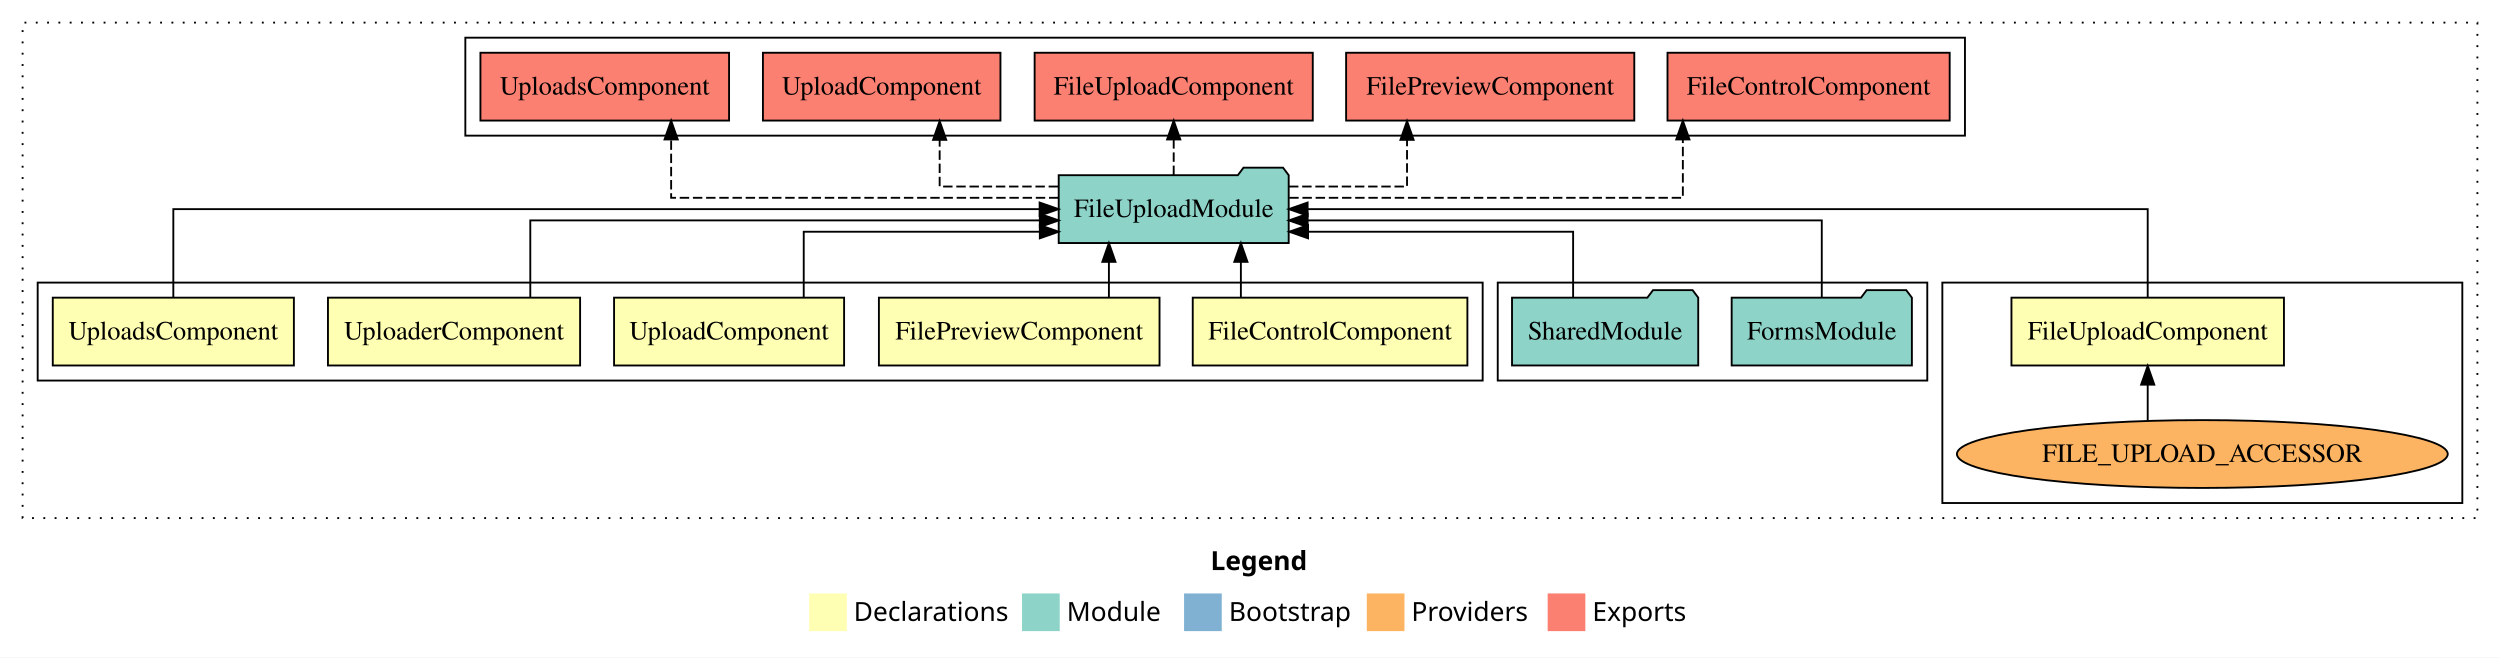
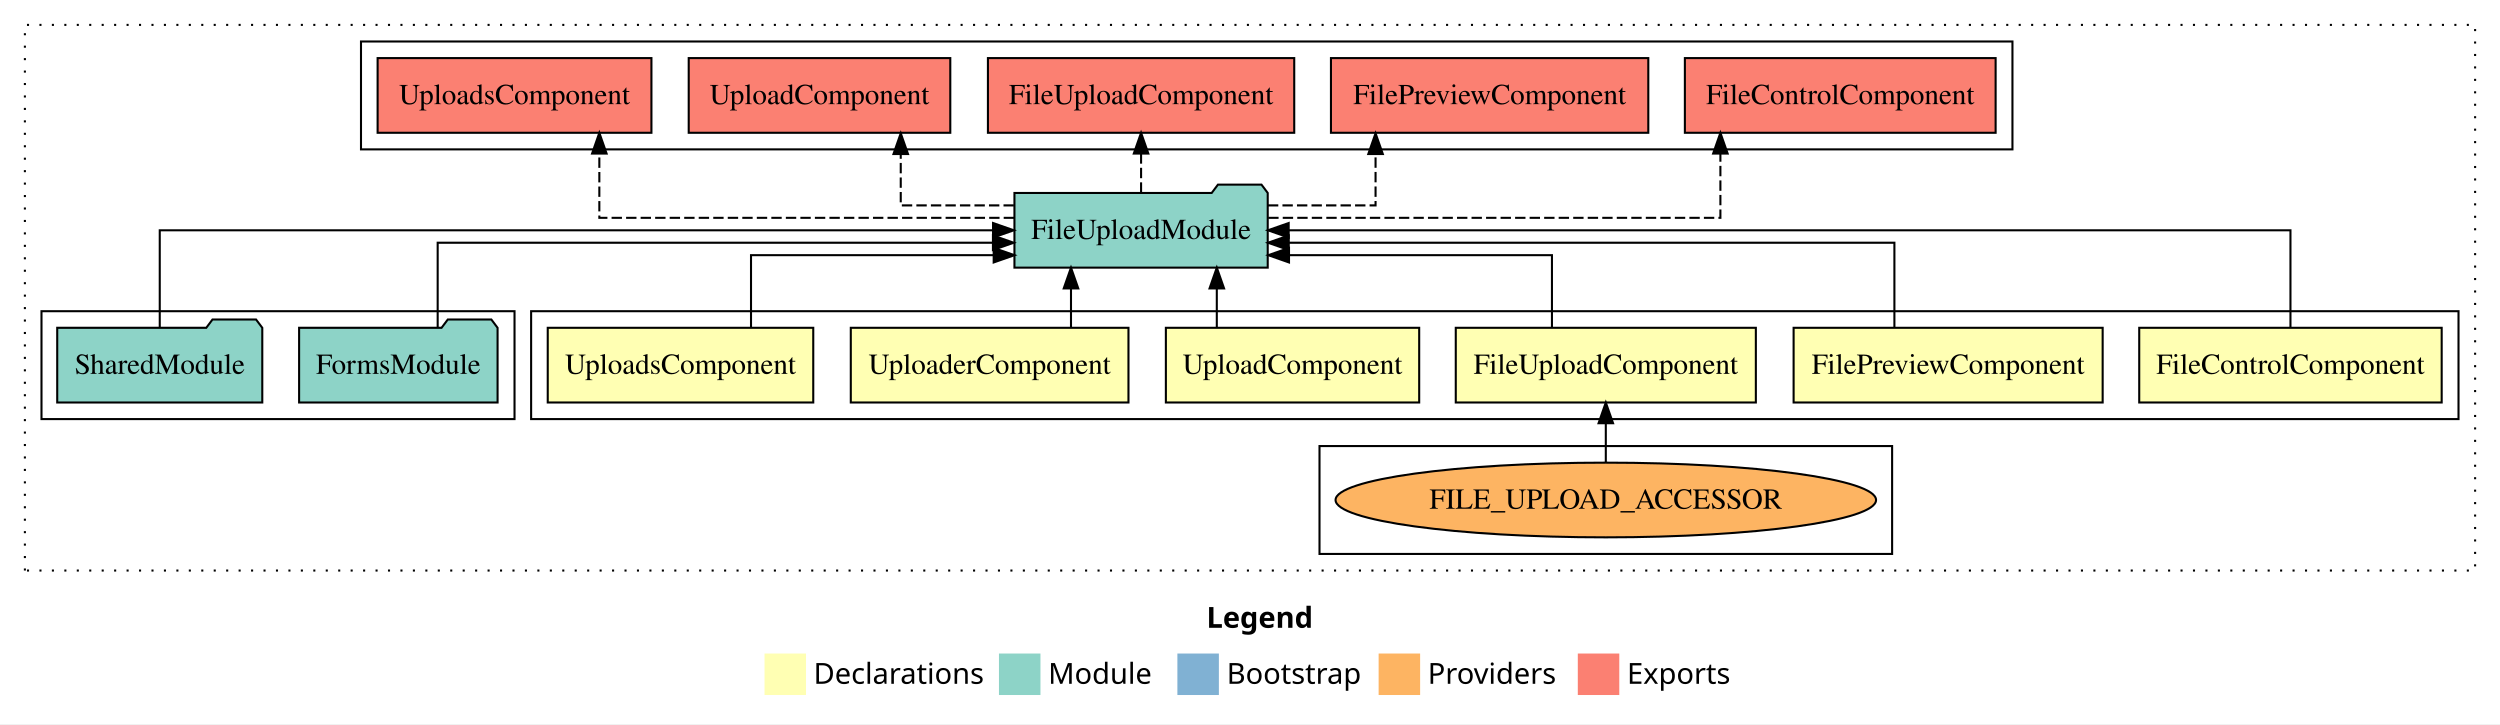
- <svg xmlns="http://www.w3.org/2000/svg" width="1327pt" height="349pt" viewBox="0.00 0.00 1327.00 349.00">
+ <svg xmlns="http://www.w3.org/2000/svg" width="1205pt" height="349pt" viewBox="0.00 0.00 1205.00 349.00">
  <g id="graph0" class="graph" transform="scale(1 1) rotate(0) translate(4 345)">
-     <polygon fill="white" stroke="transparent" points="-4,4 -4,-345 1323,-345 1323,4 -4,4" />
-     <text text-anchor="start" x="638.51" y="-42.4" font-family="sans-serif" font-weight="bold" font-size="14.00">Legend</text>
-     <polygon fill="#ffffb3" stroke="transparent" points="425.5,-10 425.5,-30 445.5,-30 445.5,-10 425.5,-10" />
-     <text text-anchor="start" x="449.13" y="-15.4" font-family="sans-serif" font-size="14.00">  Declarations</text>
-     <polygon fill="#8dd3c7" stroke="transparent" points="538.5,-10 538.5,-30 558.5,-30 558.5,-10 538.5,-10" />
-     <text text-anchor="start" x="562.23" y="-15.4" font-family="sans-serif" font-size="14.00">  Module</text>
-     <polygon fill="#80b1d3" stroke="transparent" points="624.5,-10 624.5,-30 644.5,-30 644.5,-10 624.5,-10" />
-     <text text-anchor="start" x="648.28" y="-15.4" font-family="sans-serif" font-size="14.00">  Bootstrap</text>
-     <polygon fill="#fdb462" stroke="transparent" points="721.5,-10 721.5,-30 741.5,-30 741.5,-10 721.5,-10" />
-     <text text-anchor="start" x="745.17" y="-15.4" font-family="sans-serif" font-size="14.00">  Providers</text>
-     <polygon fill="#fb8072" stroke="transparent" points="817.5,-10 817.5,-30 837.5,-30 837.5,-10 817.5,-10" />
-     <text text-anchor="start" x="841.23" y="-15.4" font-family="sans-serif" font-size="14.00">  Exports</text>
+     <polygon fill="white" stroke="transparent" points="-4,4 -4,-345 1201,-345 1201,4 -4,4" />
+     <text text-anchor="start" x="577.51" y="-42.4" font-family="sans-serif" font-weight="bold" font-size="14.00">Legend</text>
+     <polygon fill="#ffffb3" stroke="transparent" points="364.5,-10 364.5,-30 384.5,-30 384.5,-10 364.5,-10" />
+     <text text-anchor="start" x="388.13" y="-15.4" font-family="sans-serif" font-size="14.00">  Declarations</text>
+     <polygon fill="#8dd3c7" stroke="transparent" points="477.5,-10 477.5,-30 497.5,-30 497.5,-10 477.5,-10" />
+     <text text-anchor="start" x="501.23" y="-15.4" font-family="sans-serif" font-size="14.00">  Module</text>
+     <polygon fill="#80b1d3" stroke="transparent" points="563.5,-10 563.5,-30 583.5,-30 583.5,-10 563.5,-10" />
+     <text text-anchor="start" x="587.28" y="-15.4" font-family="sans-serif" font-size="14.00">  Bootstrap</text>
+     <polygon fill="#fdb462" stroke="transparent" points="660.5,-10 660.5,-30 680.5,-30 680.5,-10 660.5,-10" />
+     <text text-anchor="start" x="684.17" y="-15.4" font-family="sans-serif" font-size="14.00">  Providers</text>
+     <polygon fill="#fb8072" stroke="transparent" points="756.5,-10 756.5,-30 776.5,-30 776.5,-10 756.5,-10" />
+     <text text-anchor="start" x="780.23" y="-15.4" font-family="sans-serif" font-size="14.00">  Exports</text>
    <g id="clust1" class="cluster">
-       <polygon fill="none" stroke="black" stroke-dasharray="1,5" points="8,-70 8,-333 1311,-333 1311,-70 8,-70" />
+       <polygon fill="none" stroke="black" stroke-dasharray="1,5" points="8,-70 8,-333 1189,-333 1189,-70 8,-70" />
+     </g>
+     <g id="clust2" class="cluster">
+       <polygon fill="none" stroke="black" points="252,-143 252,-195 1181,-195 1181,-143 252,-143" />
    </g>
    <g id="clust10" class="cluster">
-       <polygon fill="none" stroke="black" points="243,-273 243,-325 1039,-325 1039,-273 243,-273" />
+       <polygon fill="none" stroke="black" points="170,-273 170,-325 966,-325 966,-273 170,-273" />
    </g>
    <g id="clust5" class="cluster">
-       <polygon fill="none" stroke="black" points="1027,-78 1027,-195 1303,-195 1303,-78 1027,-78" />
+       <polygon fill="none" stroke="black" points="632,-78 632,-130 908,-130 908,-78 632,-78" />
    </g>
    <g id="clust9" class="cluster">
-       <polygon fill="none" stroke="black" points="791,-143 791,-195 1019,-195 1019,-143 791,-143" />
-     </g>
-     <g id="clust2" class="cluster">
-       <polygon fill="none" stroke="black" points="16,-143 16,-195 783,-195 783,-143 16,-143" />
+       <polygon fill="none" stroke="black" points="16,-143 16,-195 244,-195 244,-143 16,-143" />
    </g>
    <g id="node1" class="node">
-       <polygon fill="#ffffb3" stroke="black" points="774.89,-187 629.11,-187 629.11,-151 774.89,-151 774.89,-187" />
-       <text text-anchor="middle" x="702" y="-164.8" font-family="Times,serif" font-size="14.00">FileControlComponent</text>
+       <polygon fill="#ffffb3" stroke="black" points="1172.89,-187 1027.11,-187 1027.11,-151 1172.89,-151 1172.89,-187" />
+       <text text-anchor="middle" x="1100" y="-164.8" font-family="Times,serif" font-size="14.00">FileControlComponent</text>
    </g>
    <g id="node7" class="node">
-       <polygon fill="#8dd3c7" stroke="black" points="680.04,-252 677.04,-256 656.04,-256 653.04,-252 557.96,-252 557.96,-216 680.04,-216 680.04,-252" />
-       <text text-anchor="middle" x="619" y="-229.8" font-family="Times,serif" font-size="14.00">FileUploadModule</text>
+       <polygon fill="#8dd3c7" stroke="black" points="607.04,-252 604.04,-256 583.04,-256 580.04,-252 484.96,-252 484.96,-216 607.04,-216 607.04,-252" />
+       <text text-anchor="middle" x="546" y="-229.8" font-family="Times,serif" font-size="14.00">FileUploadModule</text>
    </g>
    <g id="edge1" class="edge">
-       <path fill="none" stroke="black" d="M654.66,-187.11C654.66,-187.11 654.66,-205.99 654.66,-205.99" />
-       <polygon fill="black" stroke="black" points="651.16,-205.99 654.66,-215.99 658.16,-205.99 651.16,-205.99" />
+       <path fill="none" stroke="black" d="M1100,-187.11C1100,-206.34 1100,-234 1100,-234 1100,-234 617.14,-234 617.14,-234" />
+       <polygon fill="black" stroke="black" points="617.14,-230.5 607.14,-234 617.14,-237.5 617.14,-230.5" />
    </g>
    <g id="node2" class="node">
-       <polygon fill="#ffffb3" stroke="black" points="611.48,-187 462.52,-187 462.52,-151 611.48,-151 611.48,-187" />
-       <text text-anchor="middle" x="537" y="-164.8" font-family="Times,serif" font-size="14.00">FilePreviewComponent</text>
+       <polygon fill="#ffffb3" stroke="black" points="1009.48,-187 860.52,-187 860.52,-151 1009.48,-151 1009.48,-187" />
+       <text text-anchor="middle" x="935" y="-164.8" font-family="Times,serif" font-size="14.00">FilePreviewComponent</text>
    </g>
    <g id="edge2" class="edge">
-       <path fill="none" stroke="black" d="M584.61,-187.11C584.61,-187.11 584.61,-205.99 584.61,-205.99" />
-       <polygon fill="black" stroke="black" points="581.11,-205.99 584.61,-215.99 588.11,-205.99 581.11,-205.99" />
+       <path fill="none" stroke="black" d="M909.1,-187.02C909.1,-204.37 909.1,-228 909.1,-228 909.1,-228 617.18,-228 617.18,-228" />
+       <polygon fill="black" stroke="black" points="617.18,-224.5 607.18,-228 617.18,-231.5 617.18,-224.5" />
    </g>
    <g id="node3" class="node">
-       <polygon fill="#ffffb3" stroke="black" points="1208.32,-187 1063.68,-187 1063.68,-151 1208.32,-151 1208.32,-187" />
-       <text text-anchor="middle" x="1136" y="-164.8" font-family="Times,serif" font-size="14.00">FileUploadComponent</text>
+       <polygon fill="#ffffb3" stroke="black" points="842.32,-187 697.68,-187 697.68,-151 842.32,-151 842.32,-187" />
+       <text text-anchor="middle" x="770" y="-164.8" font-family="Times,serif" font-size="14.00">FileUploadComponent</text>
    </g>
    <g id="edge3" class="edge">
-       <path fill="none" stroke="black" d="M1136,-187.11C1136,-206.34 1136,-234 1136,-234 1136,-234 690.08,-234 690.08,-234" />
-       <polygon fill="black" stroke="black" points="690.08,-230.5 680.08,-234 690.08,-237.5 690.08,-230.5" />
+       <path fill="none" stroke="black" d="M744.04,-187.24C744.04,-202.57 744.04,-222 744.04,-222 744.04,-222 617.3,-222 617.3,-222" />
+       <polygon fill="black" stroke="black" points="617.3,-218.5 607.3,-222 617.3,-225.5 617.3,-218.5" />
    </g>
    <g id="node4" class="node">
-       <polygon fill="#ffffb3" stroke="black" points="444.05,-187 321.95,-187 321.95,-151 444.05,-151 444.05,-187" />
-       <text text-anchor="middle" x="383" y="-164.8" font-family="Times,serif" font-size="14.00">UploadComponent</text>
+       <polygon fill="#ffffb3" stroke="black" points="680.05,-187 557.95,-187 557.95,-151 680.05,-151 680.05,-187" />
+       <text text-anchor="middle" x="619" y="-164.8" font-family="Times,serif" font-size="14.00">UploadComponent</text>
    </g>
    <g id="edge5" class="edge">
-       <path fill="none" stroke="black" d="M422.62,-187.24C422.62,-202.57 422.62,-222 422.62,-222 422.62,-222 547.94,-222 547.94,-222" />
-       <polygon fill="black" stroke="black" points="547.94,-225.5 557.94,-222 547.94,-218.5 547.94,-225.5" />
+       <path fill="none" stroke="black" d="M582.5,-187.11C582.5,-187.11 582.5,-205.99 582.5,-205.99" />
+       <polygon fill="black" stroke="black" points="579,-205.99 582.5,-215.99 586,-205.99 579,-205.99" />
    </g>
    <g id="node5" class="node">
-       <polygon fill="#ffffb3" stroke="black" points="303.92,-187 170.08,-187 170.08,-151 303.92,-151 303.92,-187" />
-       <text text-anchor="middle" x="237" y="-164.8" font-family="Times,serif" font-size="14.00">UploaderComponent</text>
+       <polygon fill="#ffffb3" stroke="black" points="539.92,-187 406.08,-187 406.08,-151 539.92,-151 539.92,-187" />
+       <text text-anchor="middle" x="473" y="-164.8" font-family="Times,serif" font-size="14.00">UploaderComponent</text>
    </g>
    <g id="edge6" class="edge">
-       <path fill="none" stroke="black" d="M277.48,-187.02C277.48,-204.37 277.48,-228 277.48,-228 277.48,-228 547.94,-228 547.94,-228" />
-       <polygon fill="black" stroke="black" points="547.94,-231.5 557.94,-228 547.94,-224.5 547.94,-231.5" />
+       <path fill="none" stroke="black" d="M512.22,-187.11C512.22,-187.11 512.22,-205.99 512.22,-205.99" />
+       <polygon fill="black" stroke="black" points="508.72,-205.99 512.22,-215.99 515.72,-205.99 508.72,-205.99" />
    </g>
    <g id="node6" class="node">
-       <polygon fill="#ffffb3" stroke="black" points="151.99,-187 24.01,-187 24.01,-151 151.99,-151 151.99,-187" />
-       <text text-anchor="middle" x="88" y="-164.8" font-family="Times,serif" font-size="14.00">UploadsComponent</text>
+       <polygon fill="#ffffb3" stroke="black" points="387.99,-187 260.01,-187 260.01,-151 387.99,-151 387.99,-187" />
+       <text text-anchor="middle" x="324" y="-164.8" font-family="Times,serif" font-size="14.00">UploadsComponent</text>
    </g>
    <g id="edge7" class="edge">
-       <path fill="none" stroke="black" d="M88,-187.11C88,-206.34 88,-234 88,-234 88,-234 547.83,-234 547.83,-234" />
-       <polygon fill="black" stroke="black" points="547.83,-237.5 557.83,-234 547.83,-230.5 547.83,-237.5" />
+       <path fill="none" stroke="black" d="M357.99,-187.24C357.99,-202.57 357.99,-222 357.99,-222 357.99,-222 474.96,-222 474.96,-222" />
+       <polygon fill="black" stroke="black" points="474.96,-225.5 484.96,-222 474.96,-218.5 474.96,-225.5" />
    </g>
    <g id="node11" class="node">
-       <polygon fill="#fb8072" stroke="black" points="1030.89,-317 881.11,-317 881.11,-281 1030.89,-281 1030.89,-317" />
-       <text text-anchor="middle" x="956" y="-294.8" font-family="Times,serif" font-size="14.00">FileControlComponent </text>
+       <polygon fill="#fb8072" stroke="black" points="957.89,-317 808.11,-317 808.11,-281 957.89,-281 957.89,-317" />
+       <text text-anchor="middle" x="883" y="-294.8" font-family="Times,serif" font-size="14.00">FileControlComponent </text>
    </g>
    <g id="edge10" class="edge">
-       <path fill="none" stroke="black" stroke-dasharray="5,2" d="M680.33,-240C760.06,-240 889.26,-240 889.26,-240 889.26,-240 889.26,-270.98 889.26,-270.98" />
-       <polygon fill="black" stroke="black" points="885.76,-270.98 889.26,-280.98 892.76,-270.98 885.76,-270.98" />
+       <path fill="none" stroke="black" stroke-dasharray="5,2" d="M607.28,-240C689.48,-240 825.23,-240 825.23,-240 825.23,-240 825.23,-270.98 825.23,-270.98" />
+       <polygon fill="black" stroke="black" points="821.73,-270.98 825.23,-280.98 828.73,-270.98 821.73,-270.98" />
    </g>
    <g id="node12" class="node">
-       <polygon fill="#fb8072" stroke="black" points="863.48,-317 710.52,-317 710.52,-281 863.48,-281 863.48,-317" />
-       <text text-anchor="middle" x="787" y="-294.8" font-family="Times,serif" font-size="14.00">FilePreviewComponent </text>
+       <polygon fill="#fb8072" stroke="black" points="790.48,-317 637.52,-317 637.52,-281 790.48,-281 790.48,-317" />
+       <text text-anchor="middle" x="714" y="-294.8" font-family="Times,serif" font-size="14.00">FilePreviewComponent </text>
    </g>
    <g id="edge11" class="edge">
-       <path fill="none" stroke="black" stroke-dasharray="5,2" d="M680.2,-246C711.4,-246 742.85,-246 742.85,-246 742.85,-246 742.85,-270.76 742.85,-270.76" />
-       <polygon fill="black" stroke="black" points="739.35,-270.76 742.85,-280.76 746.35,-270.76 739.35,-270.76" />
+       <path fill="none" stroke="black" stroke-dasharray="5,2" d="M607.14,-246C633.77,-246 659.02,-246 659.02,-246 659.02,-246 659.02,-270.76 659.02,-270.76" />
+       <polygon fill="black" stroke="black" points="655.52,-270.76 659.02,-280.76 662.52,-270.76 655.52,-270.76" />
    </g>
    <g id="node13" class="node">
-       <polygon fill="#fb8072" stroke="black" points="692.82,-317 545.18,-317 545.18,-281 692.82,-281 692.82,-317" />
-       <text text-anchor="middle" x="619" y="-294.8" font-family="Times,serif" font-size="14.00">FileUploadComponent </text>
+       <polygon fill="#fb8072" stroke="black" points="619.82,-317 472.18,-317 472.18,-281 619.82,-281 619.82,-317" />
+       <text text-anchor="middle" x="546" y="-294.8" font-family="Times,serif" font-size="14.00">FileUploadComponent </text>
    </g>
    <g id="edge12" class="edge">
-       <path fill="none" stroke="black" stroke-dasharray="5,2" d="M619,-252.11C619,-252.11 619,-270.99 619,-270.99" />
-       <polygon fill="black" stroke="black" points="615.5,-270.99 619,-280.99 622.5,-270.99 615.5,-270.99" />
+       <path fill="none" stroke="black" stroke-dasharray="5,2" d="M546,-252.11C546,-252.11 546,-270.99 546,-270.99" />
+       <polygon fill="black" stroke="black" points="542.5,-270.99 546,-280.99 549.5,-270.99 542.5,-270.99" />
    </g>
    <g id="node14" class="node">
-       <polygon fill="#fb8072" stroke="black" points="527.04,-317 400.96,-317 400.96,-281 527.04,-281 527.04,-317" />
-       <text text-anchor="middle" x="464" y="-294.8" font-family="Times,serif" font-size="14.00">UploadComponent </text>
+       <polygon fill="#fb8072" stroke="black" points="454.04,-317 327.96,-317 327.96,-281 454.04,-281 454.04,-317" />
+       <text text-anchor="middle" x="391" y="-294.8" font-family="Times,serif" font-size="14.00">UploadComponent </text>
    </g>
    <g id="edge13" class="edge">
-       <path fill="none" stroke="black" stroke-dasharray="5,2" d="M557.61,-246C526.31,-246 494.77,-246 494.77,-246 494.77,-246 494.77,-270.76 494.77,-270.76" />
-       <polygon fill="black" stroke="black" points="491.27,-270.76 494.77,-280.76 498.27,-270.76 491.27,-270.76" />
+       <path fill="none" stroke="black" stroke-dasharray="5,2" d="M484.69,-246C456.9,-246 430.16,-246 430.16,-246 430.16,-246 430.16,-270.76 430.16,-270.76" />
+       <polygon fill="black" stroke="black" points="426.66,-270.76 430.16,-280.76 433.66,-270.76 426.66,-270.76" />
    </g>
    <g id="node15" class="node">
-       <polygon fill="#fb8072" stroke="black" points="382.99,-317 251.01,-317 251.01,-281 382.99,-281 382.99,-317" />
-       <text text-anchor="middle" x="317" y="-294.8" font-family="Times,serif" font-size="14.00">UploadsComponent </text>
+       <polygon fill="#fb8072" stroke="black" points="309.99,-317 178.01,-317 178.01,-281 309.99,-281 309.99,-317" />
+       <text text-anchor="middle" x="244" y="-294.8" font-family="Times,serif" font-size="14.00">UploadsComponent </text>
    </g>
    <g id="edge14" class="edge">
-       <path fill="none" stroke="black" stroke-dasharray="5,2" d="M557.8,-240C479.04,-240 352.24,-240 352.24,-240 352.24,-240 352.24,-270.98 352.24,-270.98" />
-       <polygon fill="black" stroke="black" points="348.74,-270.98 352.24,-280.98 355.74,-270.98 348.74,-270.98" />
+       <path fill="none" stroke="black" stroke-dasharray="5,2" d="M484.78,-240C407.6,-240 284.88,-240 284.88,-240 284.88,-240 284.88,-270.98 284.88,-270.98" />
+       <polygon fill="black" stroke="black" points="281.38,-270.98 284.88,-280.98 288.38,-270.98 281.38,-270.98" />
    </g>
    <g id="node8" class="node">
-       <ellipse fill="#fdb462" stroke="black" cx="1165" cy="-104" rx="130.26" ry="18" />
-       <text text-anchor="middle" x="1165" y="-99.8" font-family="Times,serif" font-size="14.00">FILE_UPLOAD_ACCESSOR</text>
+       <ellipse fill="#fdb462" stroke="black" cx="770" cy="-104" rx="130.26" ry="18" />
+       <text text-anchor="middle" x="770" y="-99.8" font-family="Times,serif" font-size="14.00">FILE_UPLOAD_ACCESSOR</text>
    </g>
    <g id="edge4" class="edge">
-       <path fill="none" stroke="black" d="M1136,-121.76C1136,-121.76 1136,-140.81 1136,-140.81" />
-       <polygon fill="black" stroke="black" points="1132.5,-140.81 1136,-150.81 1139.5,-140.81 1132.5,-140.81" />
+       <path fill="none" stroke="black" d="M770,-122.11C770,-122.11 770,-140.99 770,-140.99" />
+       <polygon fill="black" stroke="black" points="766.5,-140.99 770,-150.99 773.5,-140.99 766.5,-140.99" />
    </g>
    <g id="node9" class="node">
-       <polygon fill="#8dd3c7" stroke="black" points="1010.83,-187 1007.83,-191 986.83,-191 983.83,-187 915.17,-187 915.17,-151 1010.83,-151 1010.83,-187" />
-       <text text-anchor="middle" x="963" y="-164.8" font-family="Times,serif" font-size="14.00">FormsModule</text>
+       <polygon fill="#8dd3c7" stroke="black" points="235.83,-187 232.83,-191 211.83,-191 208.83,-187 140.17,-187 140.17,-151 235.83,-151 235.83,-187" />
+       <text text-anchor="middle" x="188" y="-164.8" font-family="Times,serif" font-size="14.00">FormsModule</text>
    </g>
    <g id="edge8" class="edge">
-       <path fill="none" stroke="black" d="M963,-187.02C963,-204.37 963,-228 963,-228 963,-228 690.1,-228 690.1,-228" />
-       <polygon fill="black" stroke="black" points="690.1,-224.5 680.1,-228 690.1,-231.5 690.1,-224.5" />
+       <path fill="none" stroke="black" d="M206.96,-187.02C206.96,-204.37 206.96,-228 206.96,-228 206.96,-228 474.6,-228 474.6,-228" />
+       <polygon fill="black" stroke="black" points="474.6,-231.5 484.6,-228 474.6,-224.5 474.6,-231.5" />
    </g>
    <g id="node10" class="node">
-       <polygon fill="#8dd3c7" stroke="black" points="897.42,-187 894.42,-191 873.42,-191 870.42,-187 798.58,-187 798.58,-151 897.42,-151 897.42,-187" />
-       <text text-anchor="middle" x="848" y="-164.8" font-family="Times,serif" font-size="14.00">SharedModule</text>
+       <polygon fill="#8dd3c7" stroke="black" points="122.42,-187 119.42,-191 98.42,-191 95.42,-187 23.58,-187 23.58,-151 122.42,-151 122.42,-187" />
+       <text text-anchor="middle" x="73" y="-164.8" font-family="Times,serif" font-size="14.00">SharedModule</text>
    </g>
    <g id="edge9" class="edge">
-       <path fill="none" stroke="black" d="M831.01,-187.24C831.01,-202.57 831.01,-222 831.01,-222 831.01,-222 690.32,-222 690.32,-222" />
-       <polygon fill="black" stroke="black" points="690.32,-218.5 680.32,-222 690.32,-225.5 690.32,-218.5" />
+       <path fill="none" stroke="black" d="M73,-187.11C73,-206.34 73,-234 73,-234 73,-234 474.65,-234 474.65,-234" />
+       <polygon fill="black" stroke="black" points="474.65,-237.5 484.65,-234 474.65,-230.5 474.65,-237.5" />
    </g>
  </g>
</svg>
